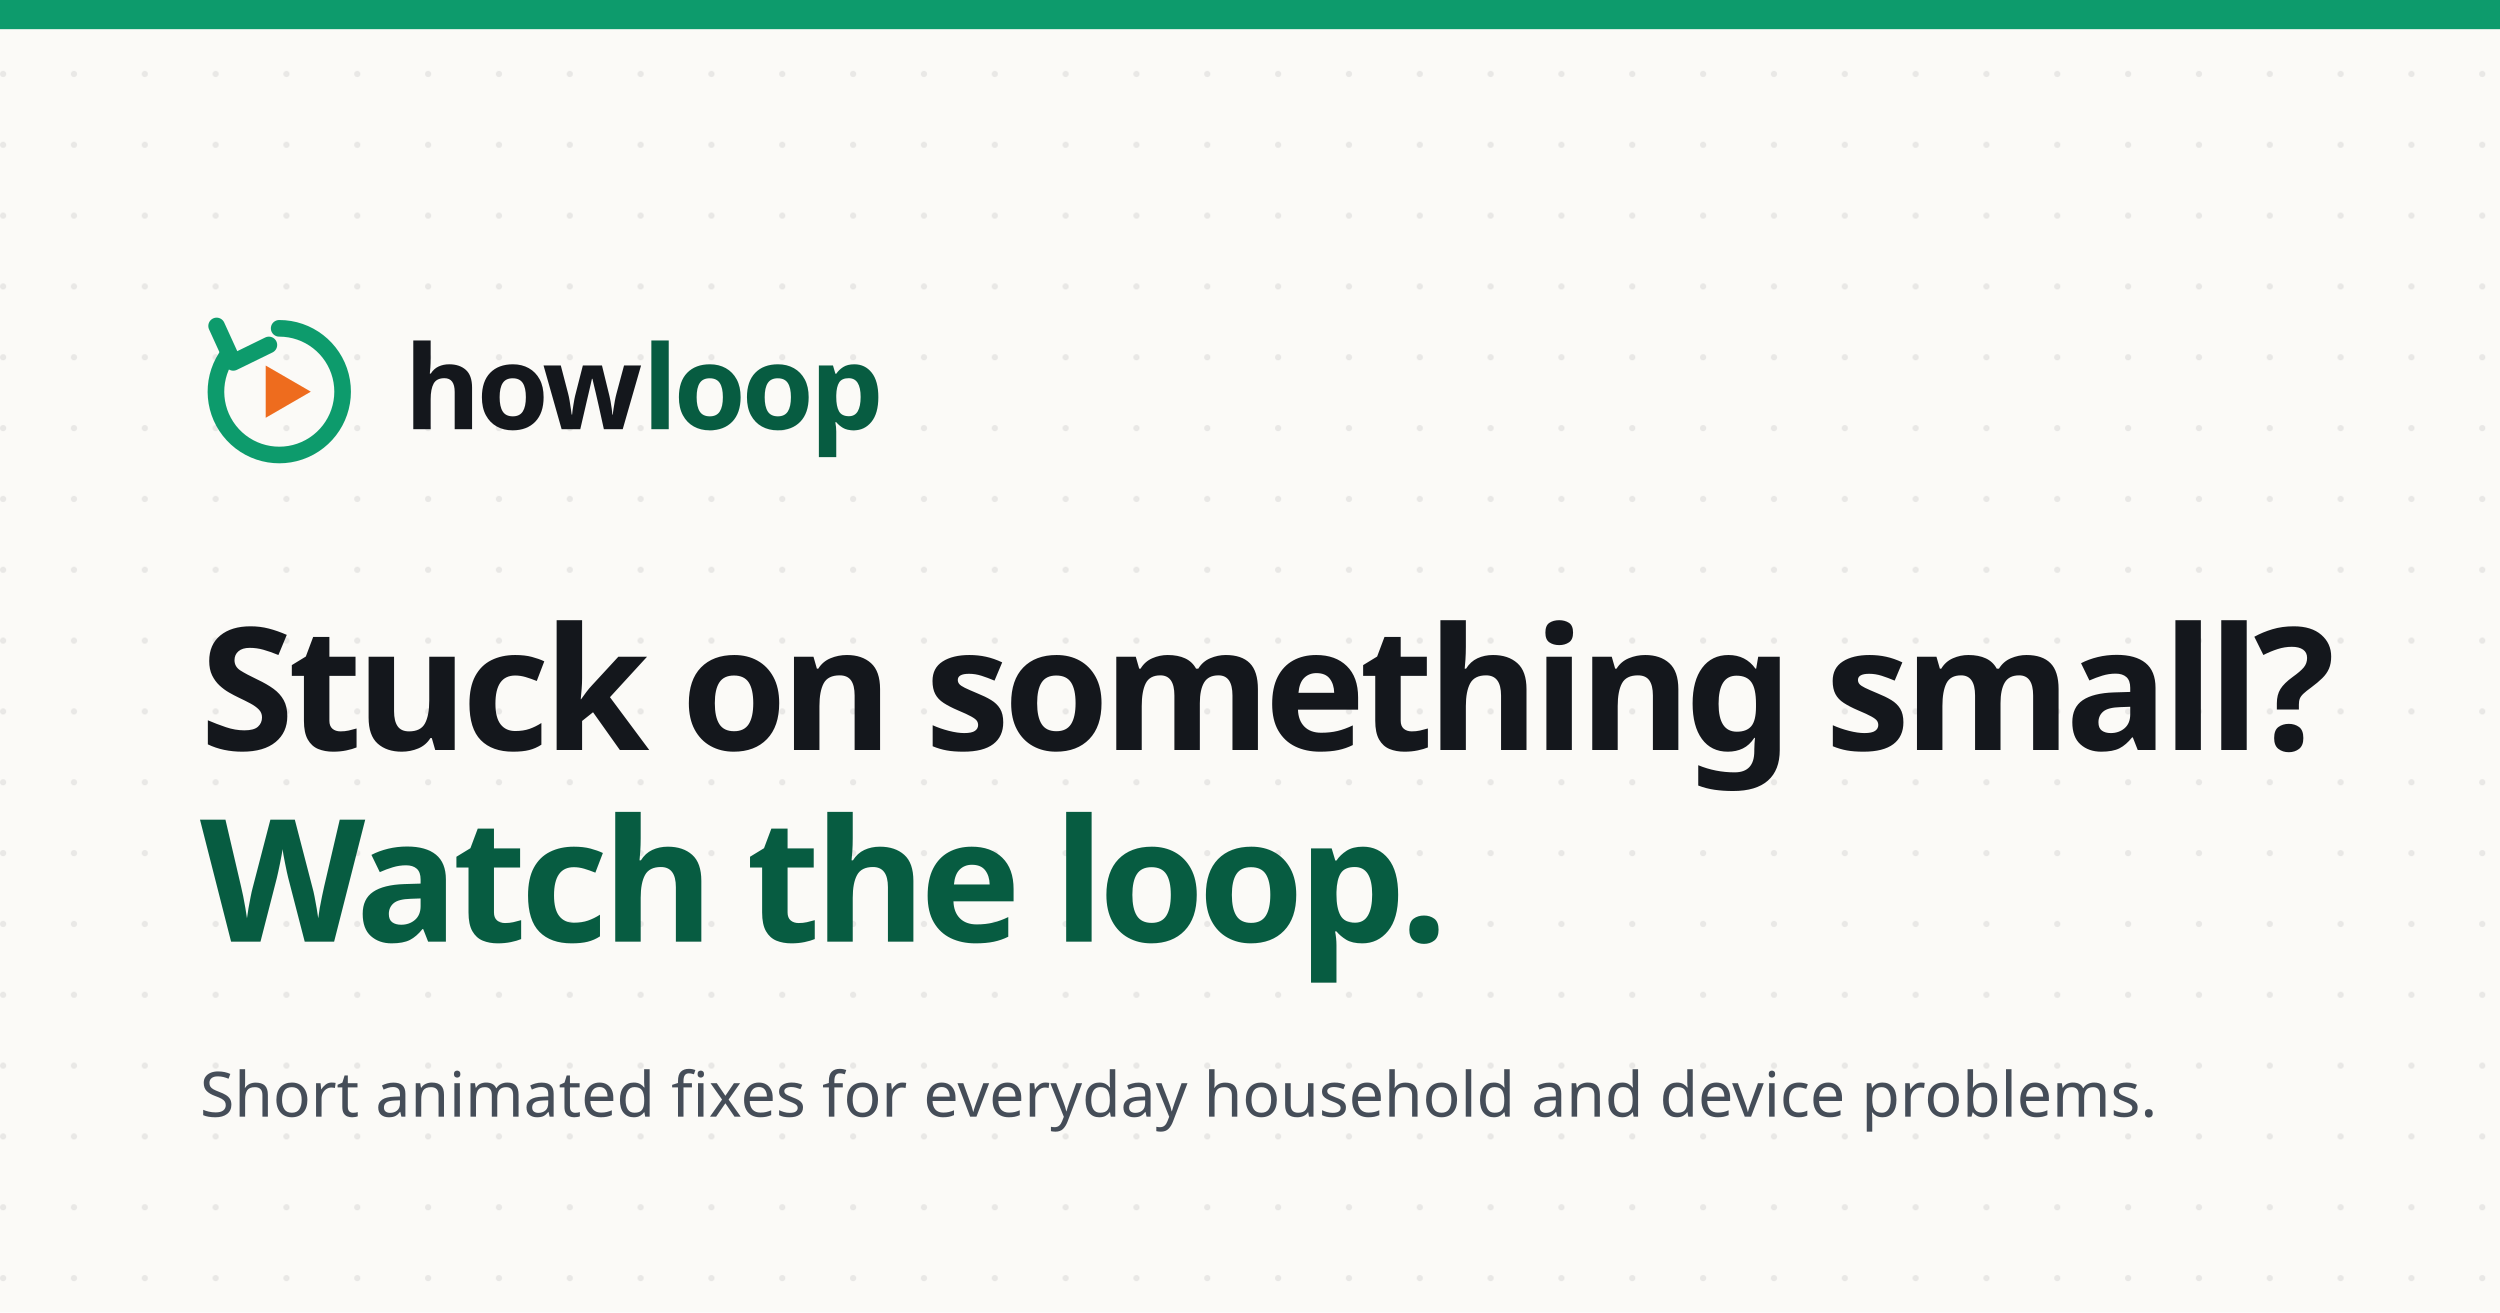
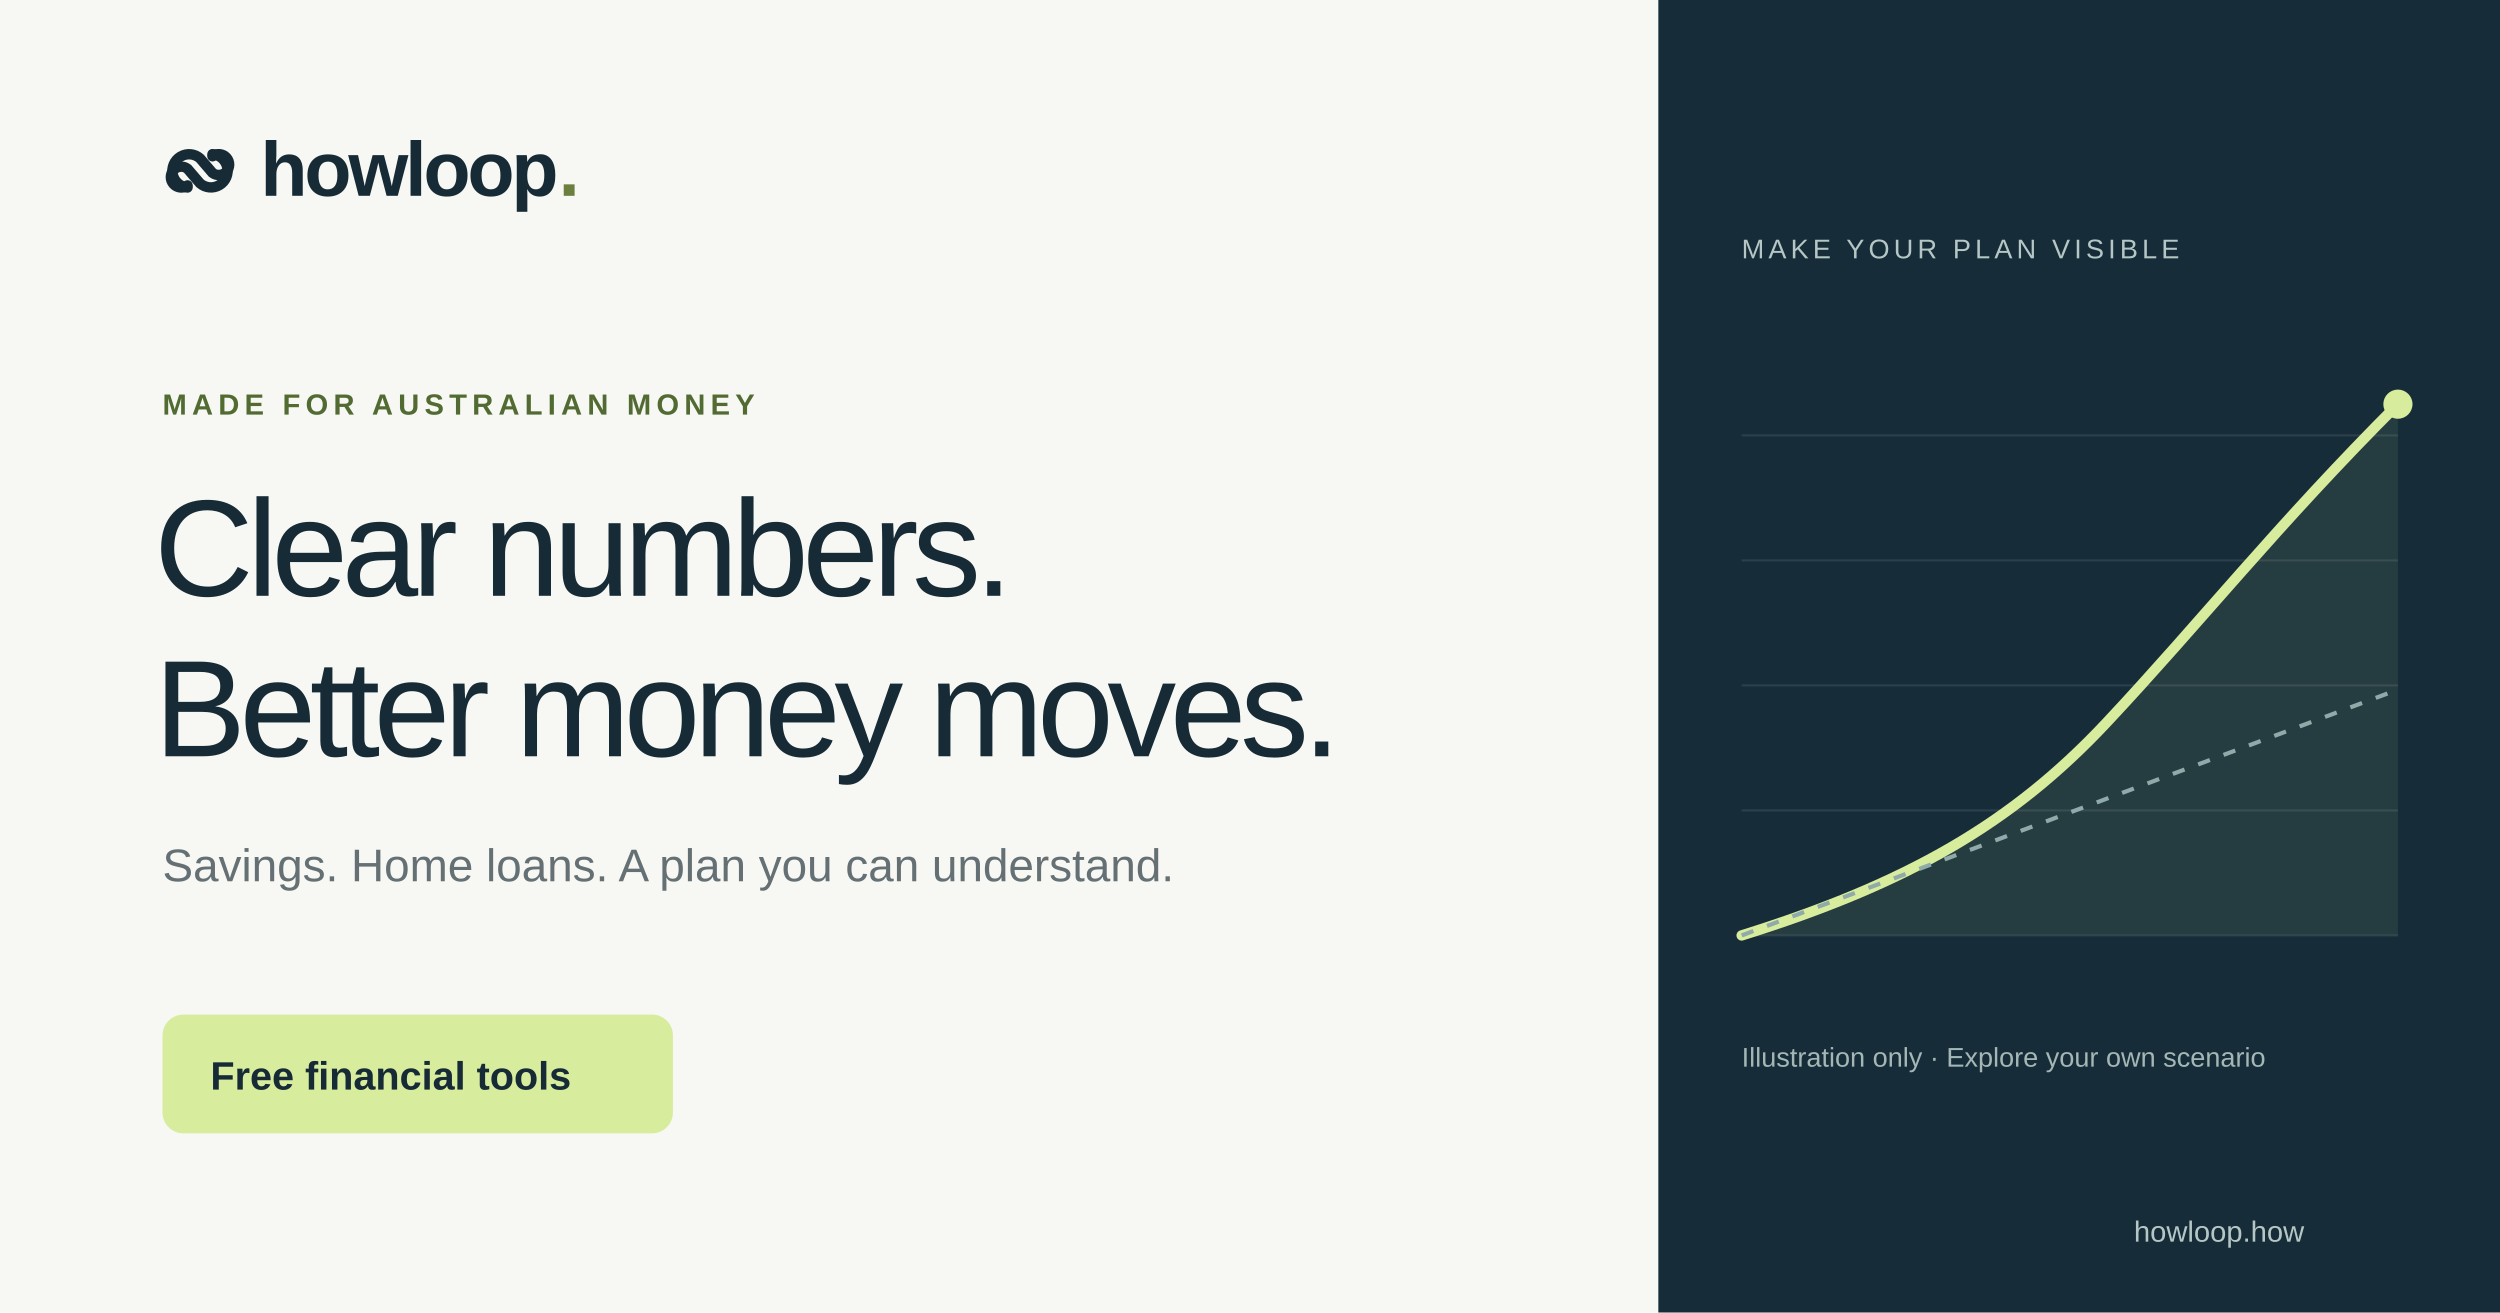
- <svg xmlns="http://www.w3.org/2000/svg" viewBox="0 0 1200 630" width="1200" height="630">
-   <rect width="1200" height="630" fill="#fbfaf7" />
-   <g opacity="0.5">
-     <pattern id="dots" width="34" height="34" patternUnits="userSpaceOnUse">
-       <circle cx="1.5" cy="1.5" r="1.5" fill="#14171c" opacity="0.16" />
-     </pattern>
-     <rect width="1200" height="630" fill="url(#dots)" />
+ <svg xmlns="http://www.w3.org/2000/svg" width="1200" height="630" viewBox="0 0 1200 630" role="img" aria-labelledby="title description">
+   <rect width="1200" height="630" fill="#f7f8f3" />
+   <rect x="796" width="404" height="630" fill="#162c39" />
+   <g transform="translate(78 64)" fill="none" stroke="#172b36" stroke-width="5" stroke-linecap="round">
+     <path d="M12 26a8 8 0 1 1 6-14l6 7a5 5 0 1 0 0-8" />
+     <path d="M24 10a8 8 0 1 1-6 14l-6-7a5 5 0 1 0 0 8" />
  </g>
-   <rect x="0" y="0" width="1200" height="14" fill="#0d9b6c" />
-   <g transform="translate(96 150)">
-     <g transform="scale(1.9)">
-       <path d="M20 4a16 16 0 1 1-13.4 7.3" fill="none" stroke="#0d9b6c" stroke-width="4.2" stroke-linecap="round" />
-       <path d="M4.2 3.4 L8.4 12.6 L17.4 8.2" fill="none" stroke="#0d9b6c" stroke-width="4.2" stroke-linecap="round" stroke-linejoin="round" />
-       <path d="M16.6 13.4 L28 20 L16.6 26.6 Z" fill="#ee6c1e" />
+   <text x="125" y="94" fill="#172b36" font-family="Arial, sans-serif" font-size="37" font-weight="700" letter-spacing="-1.5">howloop<tspan fill="#6b7f3f">.</tspan>
+   </text>
+   <text x="78" y="199" fill="#526b32" font-family="Arial, sans-serif" font-size="14" font-weight="700" letter-spacing="2.5">MADE FOR AUSTRALIAN MONEY</text>
+   <g fill="#172b36" font-family="Arial, sans-serif" font-size="66" letter-spacing="-3">
+     <text x="74" y="286">Clear numbers.</text>
+     <text x="74" y="363">Better money moves.</text>
+   </g>
+   <text x="78" y="423" fill="#657074" font-family="Arial, sans-serif" font-size="22">Savings. Home loans. A plan you can understand.</text>
+   <rect x="78" y="487" width="245" height="57" rx="10" fill="#d7ec9c" />
+   <text x="101" y="523" fill="#172b36" font-family="Arial, sans-serif" font-size="19" font-weight="700">Free financial tools</text>
+   <g transform="translate(836 124)">
+     <text x="0" y="0" fill="#b5c7c4" font-family="Arial, sans-serif" font-size="13" letter-spacing="2">MAKE YOUR PLAN VISIBLE</text>
+     <g fill="none" stroke="#ffffff18" stroke-width="1">
+       <path d="M0 85H315M0 145H315M0 205H315M0 265H315M0 325H315" />
    </g>
-     <text x="98" y="56" font-family="'Space Grotesk',system-ui,sans-serif" font-size="56" font-weight="700" letter-spacing="-2" fill="#14171c">how<tspan fill="#075c41">loop</tspan>
-     </text>
+     <path d="M0 325C80 300 130 271 175 223S257 128 315 70V325Z" fill="#d7ec9c" opacity=".08" />
+     <path d="M0 325C80 300 130 271 175 223S257 128 315 70" fill="none" stroke="#d7ec9c" stroke-width="5" stroke-linecap="round" />
+     <path d="M0 325L315 207" fill="none" stroke="#8faaa9" stroke-width="2" stroke-dasharray="6 7" />
+     <circle cx="315" cy="70" r="7" fill="#d7ec9c" />
+     <text x="0" y="388" fill="#a4b7b5" font-family="Arial, sans-serif" font-size="13">Illustration only · Explore your own scenario</text>
  </g>
-   <text x="96" y="360" font-family="'Space Grotesk',system-ui,sans-serif" font-size="82" font-weight="700" letter-spacing="-3" fill="#14171c">Stuck on something small?</text>
-   <text x="96" y="452" font-family="'Space Grotesk',system-ui,sans-serif" font-size="82" font-weight="700" letter-spacing="-3" fill="#075c41">Watch the loop.</text>
-   <text x="96" y="536" font-family="system-ui,sans-serif" font-size="30" fill="#454d58">Short animated fixes for everyday household and device problems.</text>
+   <text x="1106" y="596" fill="#b5c7c4" font-family="Arial, sans-serif" font-size="14" text-anchor="end">howloop.how</text>
</svg>
